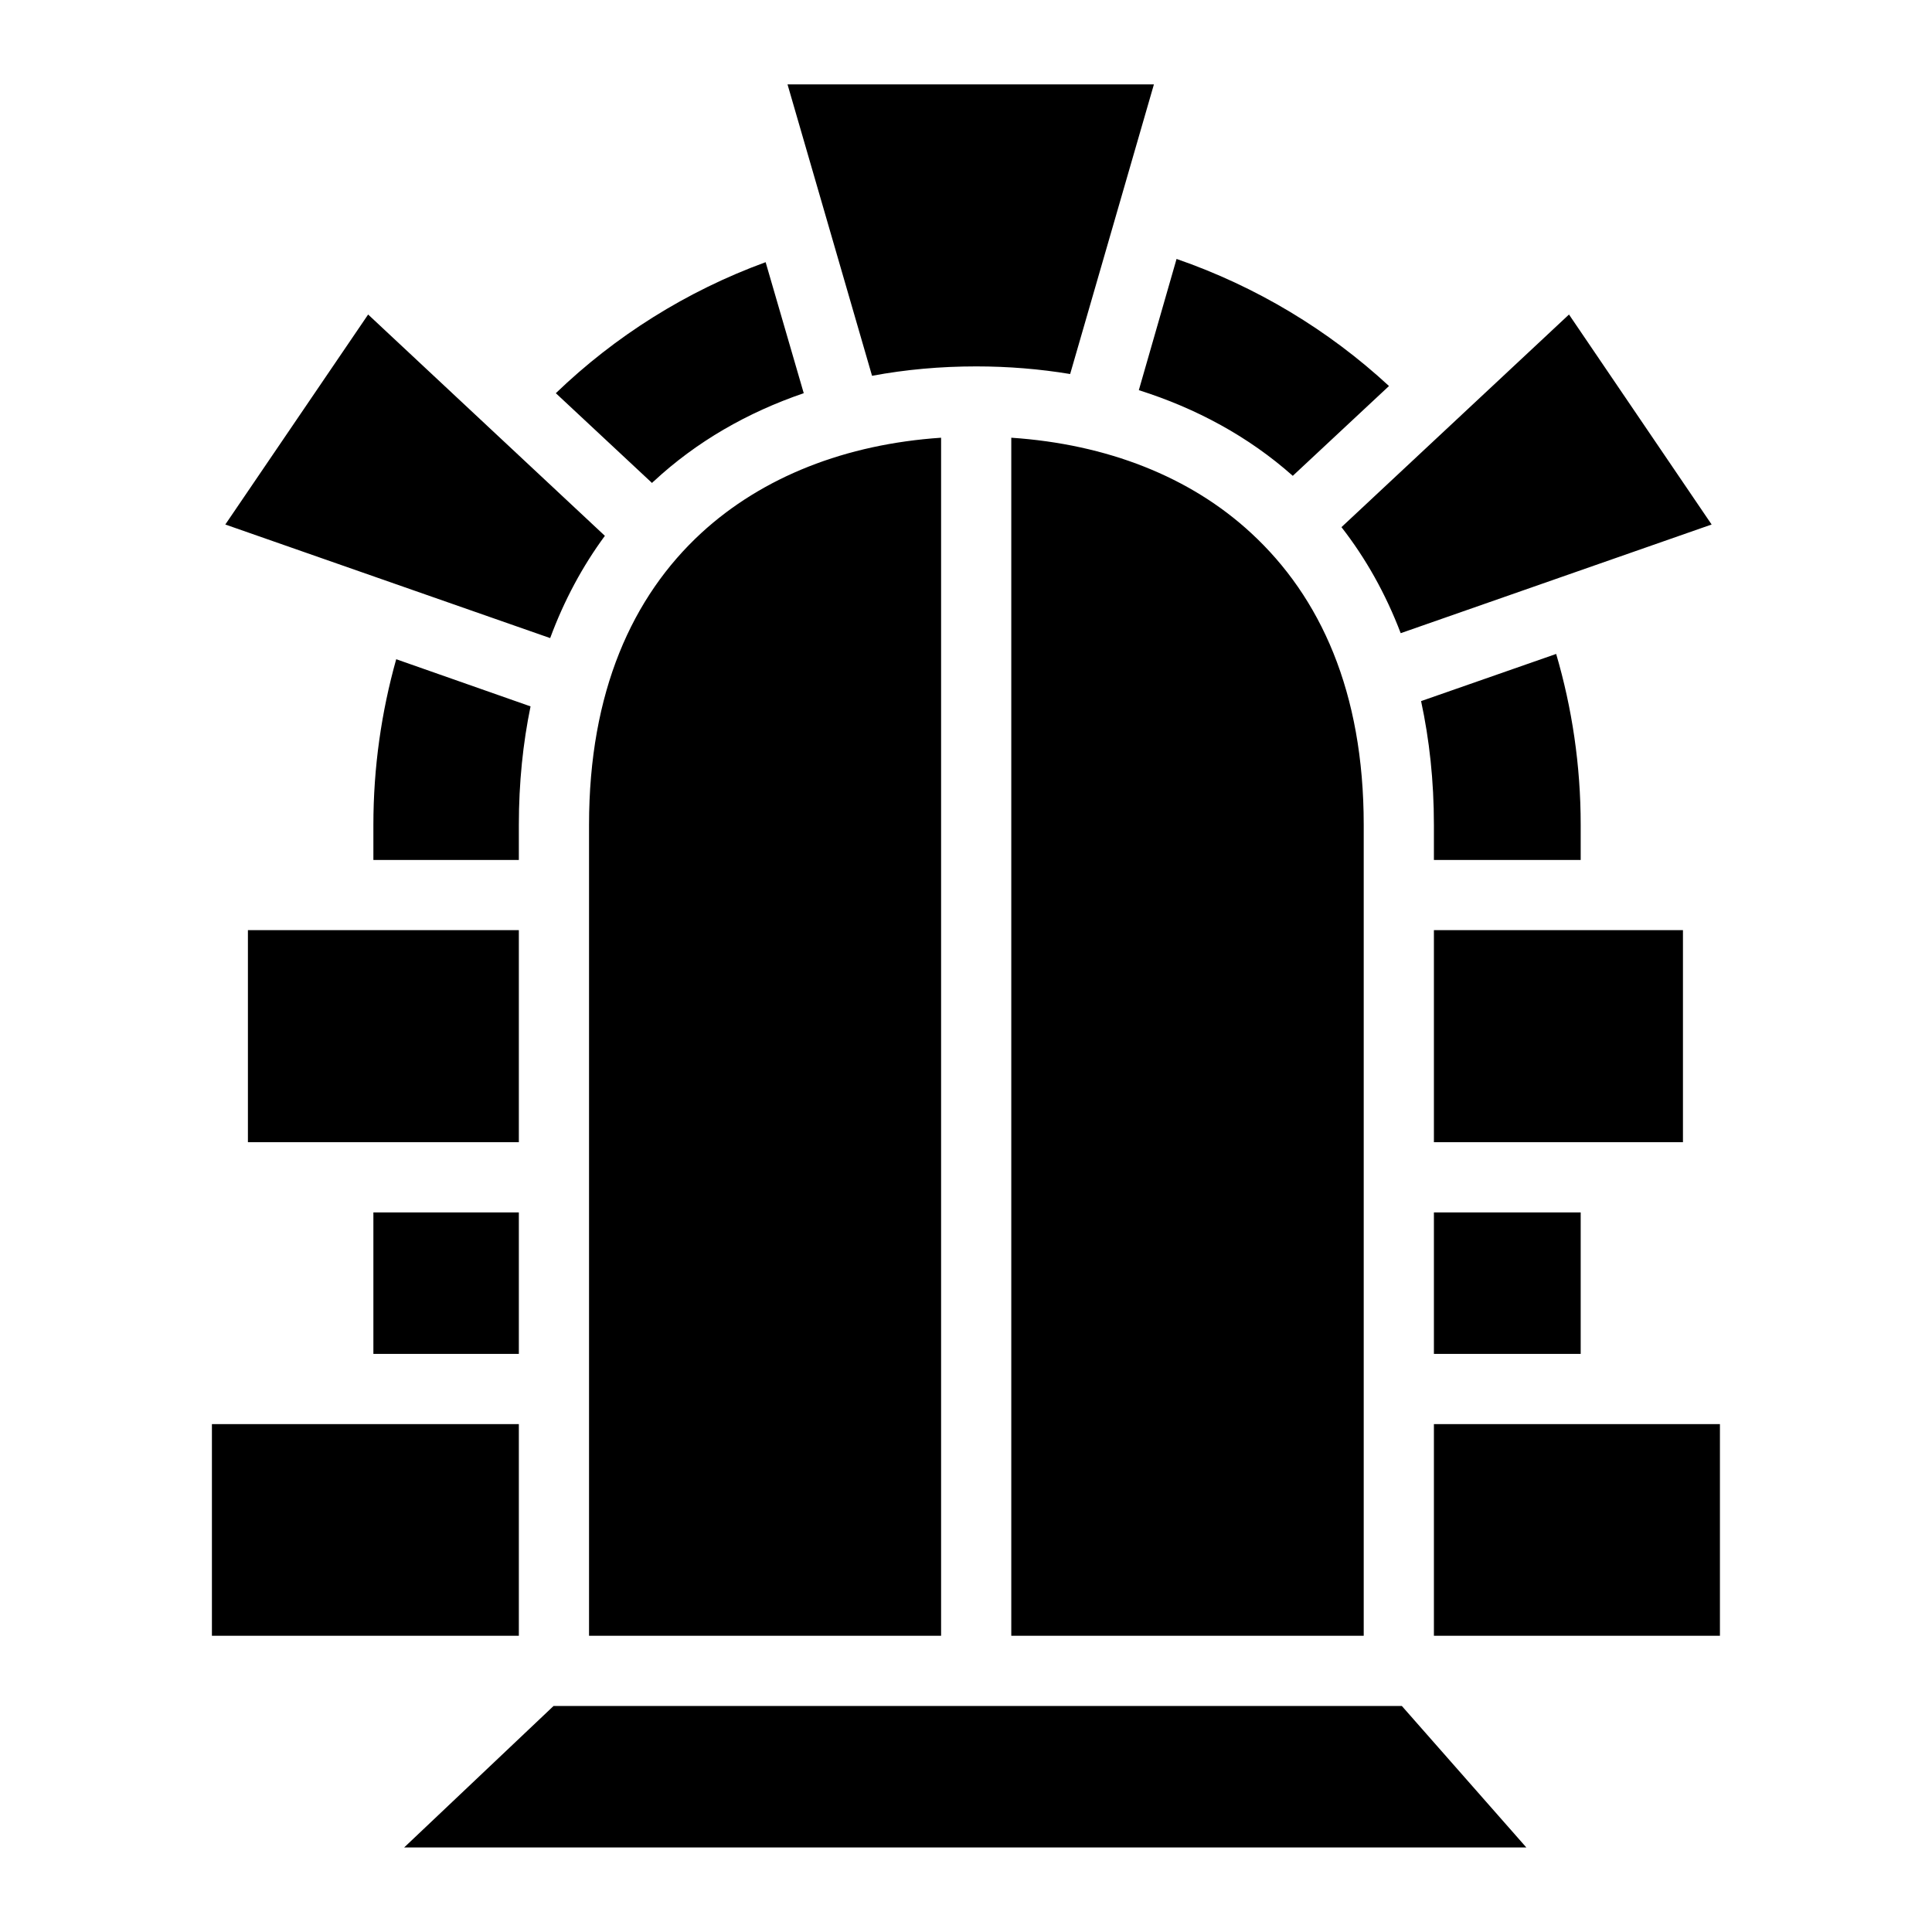
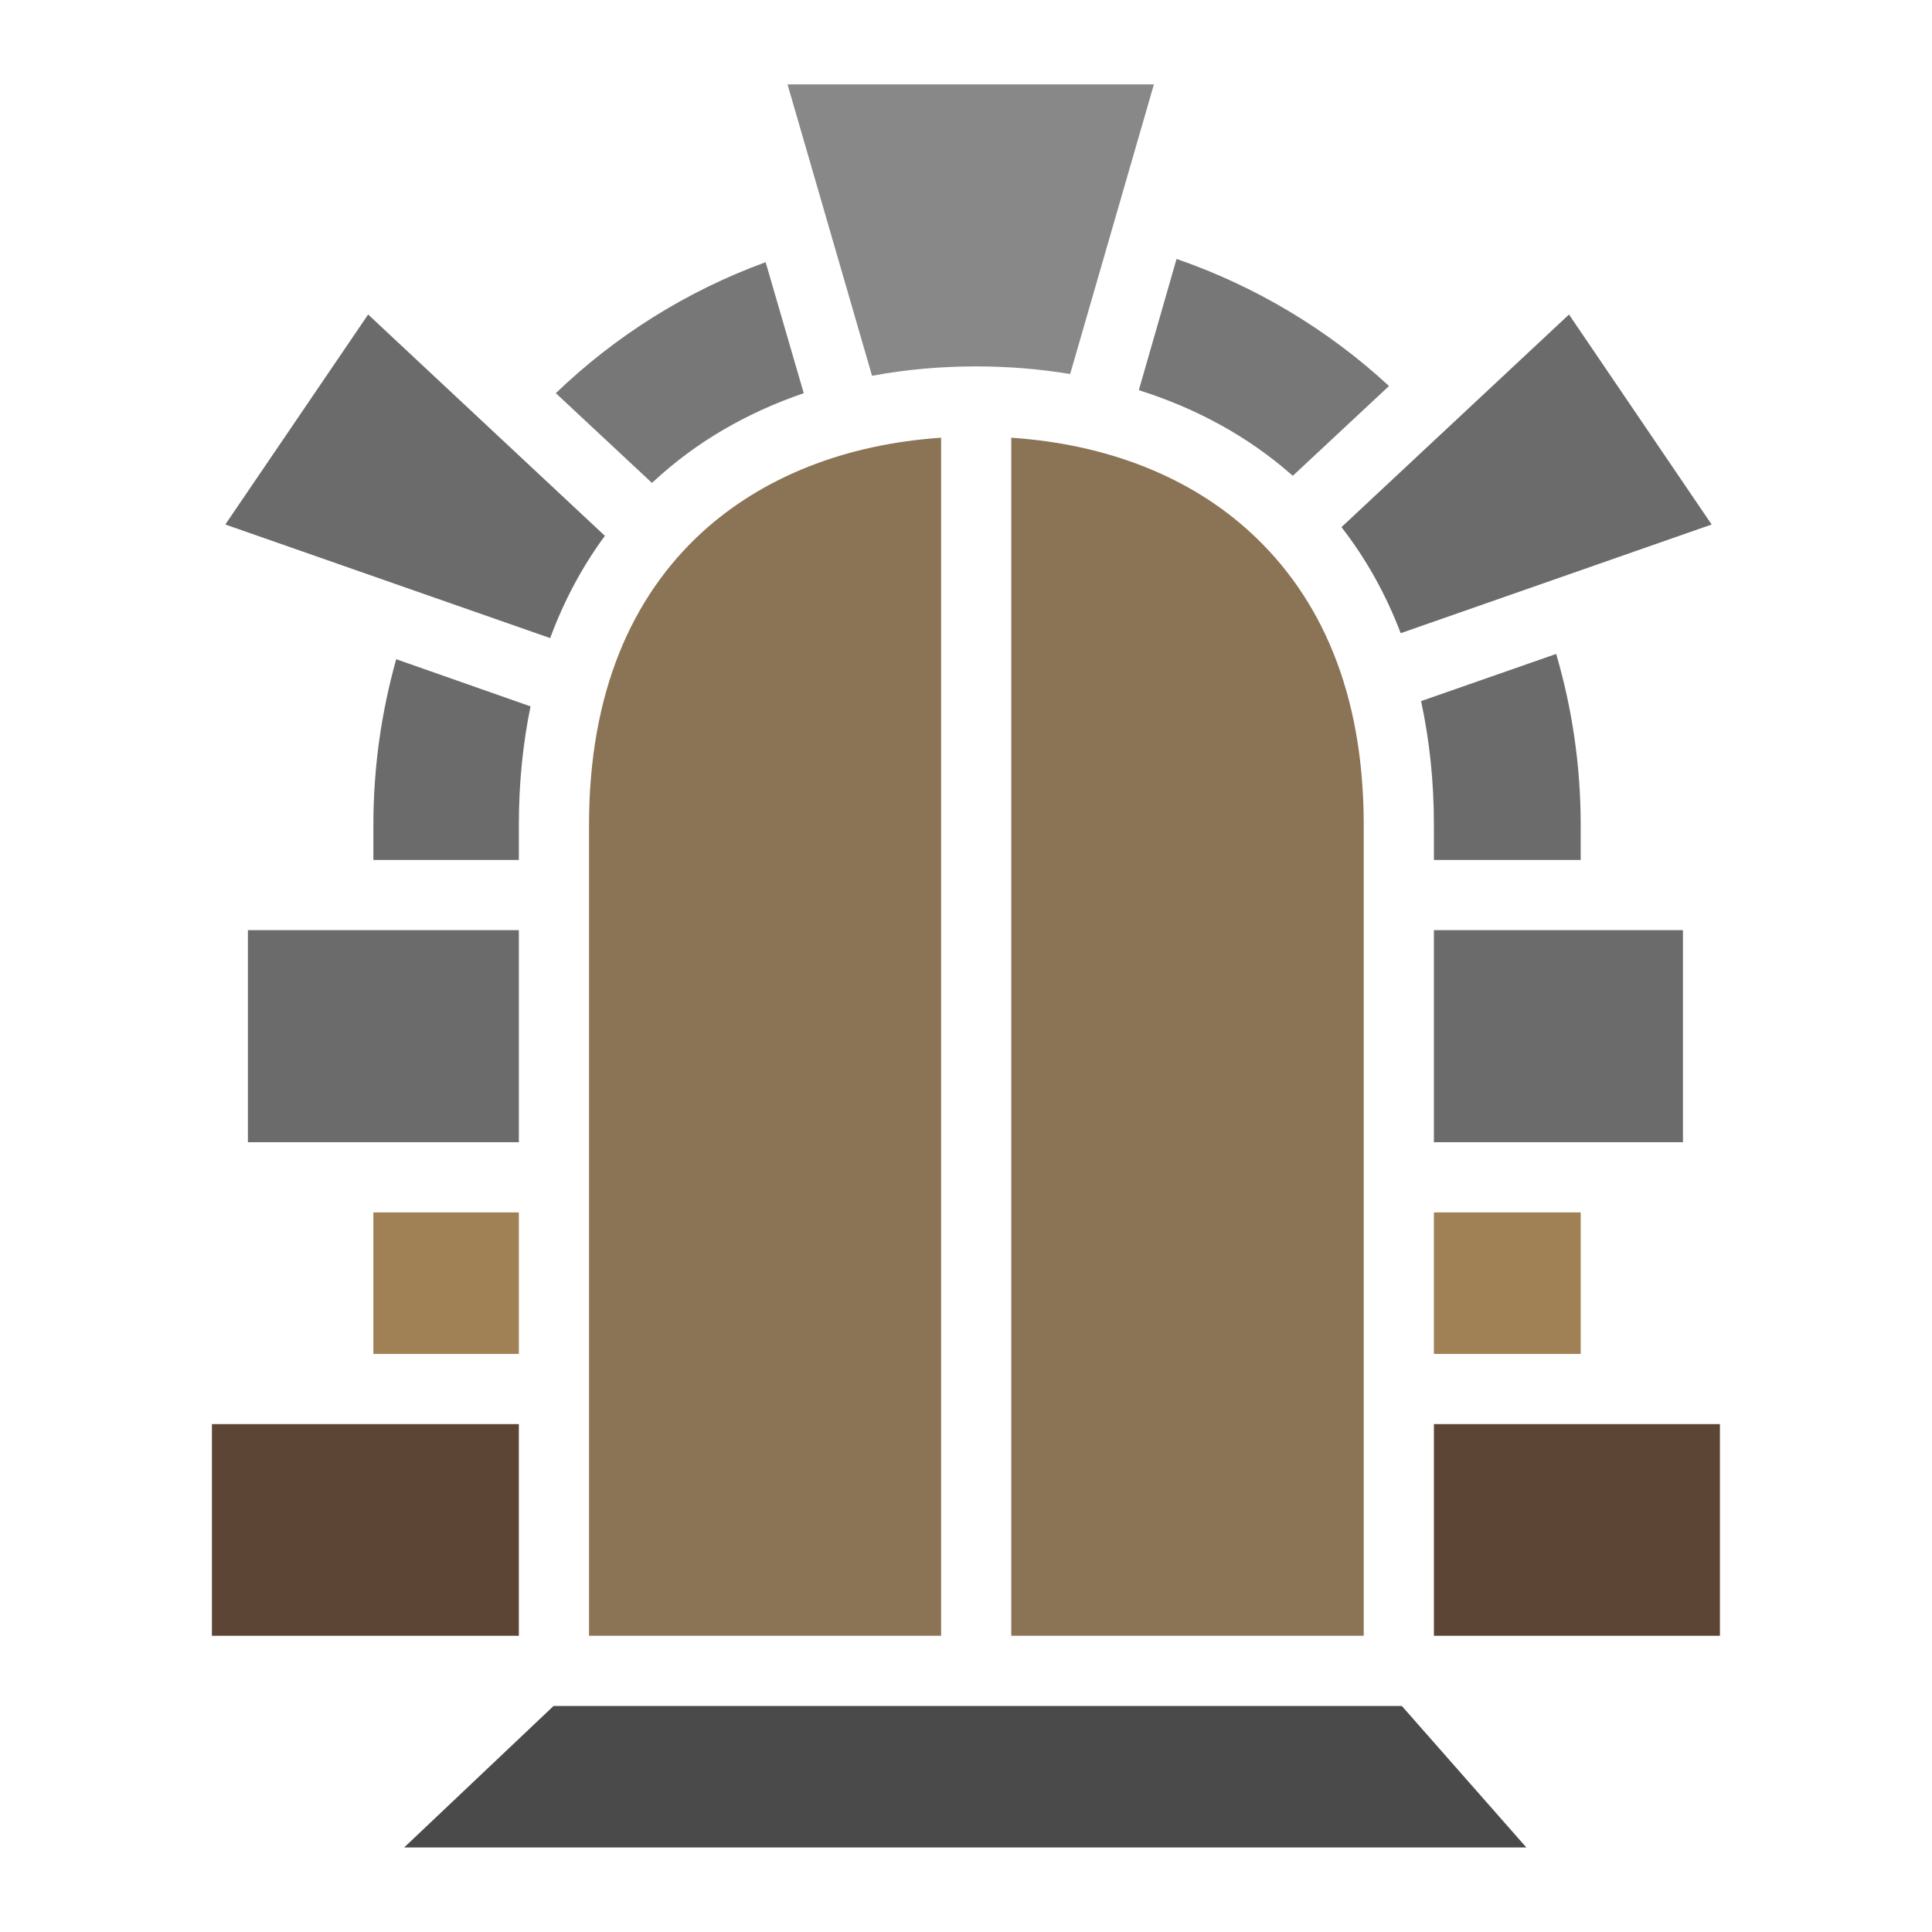
<svg xmlns="http://www.w3.org/2000/svg" viewBox="0 0 512 512">
-   <path fill="#000" d="m208.7 22.36 22.4 77.23c8.9-1.66 18.1-2.49 27.6-2.49 8.5 0 16.8.68 24.9 2.02l22.2-76.76zm103.1 46.26-10 34.78c15.2 4.8 29.1 12.3 40.8 22.7l25.5-23.8c-16-14.79-35.1-26.35-56.3-33.68zm-108.9.86c-21 7.67-39.9 19.61-55.6 34.72l25.5 23.8c.1-.1.2-.3.4-.4 11.4-10.6 24.9-18.3 39.8-23.4zM97.56 83.35 59.71 139l86.09 30.1c3.7-10 8.6-19.1 14.5-27.1zm318.24 0-60.3 56.35c6.4 8.2 11.7 17.6 15.7 28.1l82.4-28.8zM268 116v317.5h93.4V218.6c0-35.3-11.5-60.4-29.8-77.3-16.2-15-38.3-23.6-63.6-25.3zm-18.6 0c-25.2 1.7-47.3 10.3-63.6 25.3-18.2 16.8-29.7 42-29.7 77.3v214.9h93.3zm163 57.3-35.8 12.5c2.2 10.2 3.4 21.1 3.4 32.8v9.3h38.9v-9.3c0-15.8-2.3-31-6.5-45.3zM105 174.7c-3.9 13.9-6.05 28.6-6.05 43.9v9.3h38.55v-9.3c0-11.2 1.1-21.7 3.1-31.4zm-39.3 71.8v56.2h71.8v-56.2zm314.3 0v56.2h66v-56.2zM98.95 321.3v37.5h38.55v-37.5zm281.05 0v37.5h38.9v-37.5zM56.16 377.4v56.1h81.34v-56.1zm323.84 0v56.1h75.8v-56.1zm-233.3 74.7-39.6 37.5h297.4l-33-37.5z" />
+   <path fill="#888" d="M 208.7,22.36 L 231.1,99.59 C 240.0,97.93 249.2,97.1 258.7,97.1 C 267.2,97.1 275.5,97.78 283.6,99.12 L 305.8,22.36 L 208.7,22.36" />
+   <path fill="#777" d="M 311.8,68.62 L 301.8,103.4 C 317,108.2 330.9,115.7 342.6,126.1 L 368.1,102.3 C 352.1,87.51 333,75.95 311.8,68.62" />
+   <path fill="#777" d="M 202.9,69.48 C 181.9,77.15 163,89.09 147.3,104.2 L 172.8,128.0 C 172.9,127.9 173,127.7 173.2,127.6 C 184.6,117.0 198.1,109.3 213,104.2 L 202.9,69.48" />
+   <path fill="#6b6b6b" d="M 97.56,83.35 L 59.71,139.0 L 145.8,169.1 C 149.5,159.1 154.4,150.0 160.3,142.0 L 97.56,83.35" />
+   <path fill="#6b6b6b" d="M 415.8,83.35 L 355.5,139.7 C 361.9,147.9 367.2,157.3 371.2,167.8 L 453.6,139 L 415.8,83.35" />
+   <path fill="#8b7355" d="M 268.0,116.0 L 268.0,433.5 L 361.4,433.5 L 361.4,218.6 C 361.4,183.3 349.9,158.2 331.6,141.3 C 315.4,126.3 293.3,117.7 268,116 L 268.0,116.0" />
+   <path fill="#8b7355" d="M 249.4,116.0 C 224.2,117.7 202.1,126.3 185.8,141.3 C 167.6,158.1 156.1,183.3 156.1,218.6 L 156.1,433.5 L 249.4,433.5 L 249.4,116.0" />
+   <path fill="#6b6b6b" d="M 412.4,173.3 L 376.6,185.8 C 378.8,196.0 380,206.9 380,218.6 L 380,227.9 L 418.9,227.9 L 418.9,218.6 C 418.9,202.8 416.6,187.6 412.4,173.3 L 412.4,173.3" />
+   <path fill="#6b6b6b" d="M 105.0,174.7 C 101.1,188.6 98.95,203.3 98.95,218.6 L 98.95,227.9 L 137.5,227.9 L 137.5,218.6 C 137.5,207.4 138.6,196.9 140.6,187.2 L 105.0,174.7" />
+   <path fill="#6b6b6b" d="M 65.7,246.5 L 65.7,302.7 L 137.5,302.7 L 137.5,246.5 L 65.7,246.5" />
+   <path fill="#6b6b6b" d="M 380.0,246.5 L 380.0,302.7 L 446.0,302.7 L 446.0,246.5 L 380.0,246.5" />
+   <path fill="#a08055" d="M 98.95,321.3 L 98.95,358.8 L 137.5,358.8 L 137.5,321.3 L 98.95,321.3" />
+   <path fill="#a08055" d="M 380.0,321.3 L 380.0,358.8 L 418.9,358.8 L 418.9,321.3 L 380.0,321.3" />
+   <path fill="#5c4535" d="M 56.16,377.4 L 56.16,433.5 L 137.5,433.5 L 137.5,377.4 L 56.16,377.4" />
+   <path fill="#5c4535" d="M 380.0,377.4 L 380.0,433.5 L 455.8,433.5 L 455.8,377.4 L 380.0,377.4" />
+   <path fill="#4a4a4a" d="M 146.7,452.1 L 107.1,489.6 L 404.5,489.6 L 371.5,452.1 L 146.7,452.1" />
</svg>
